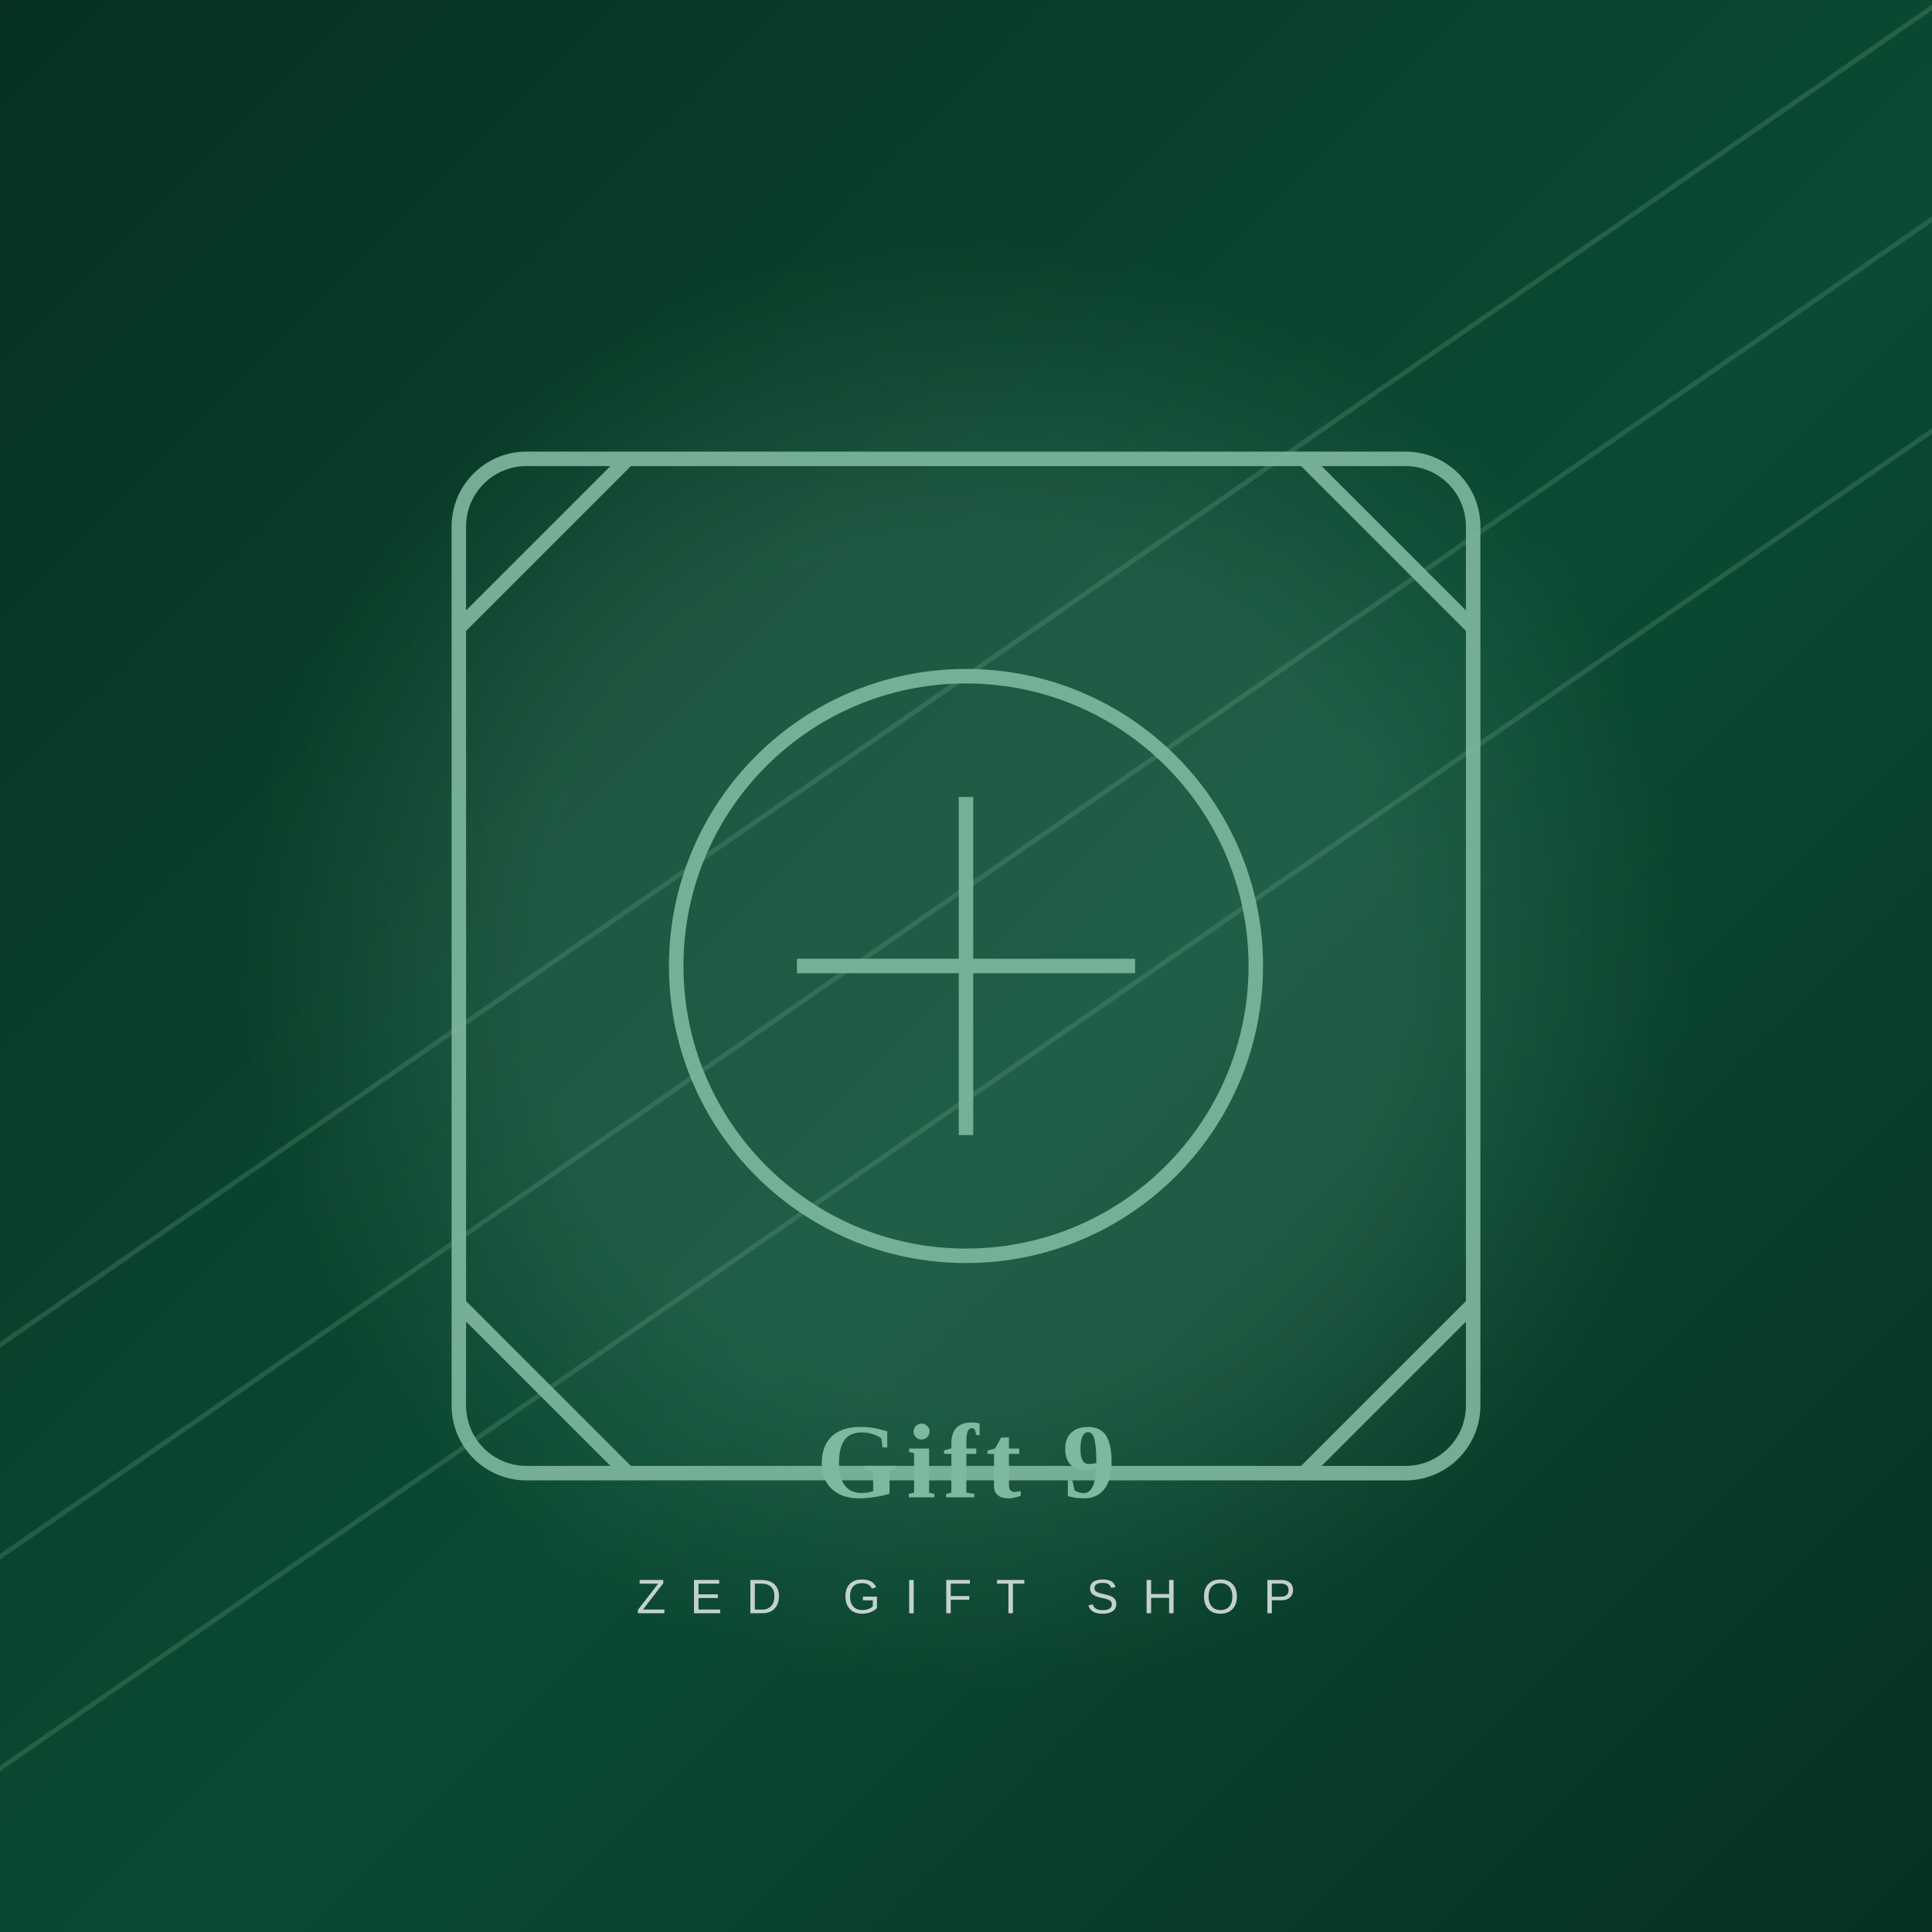
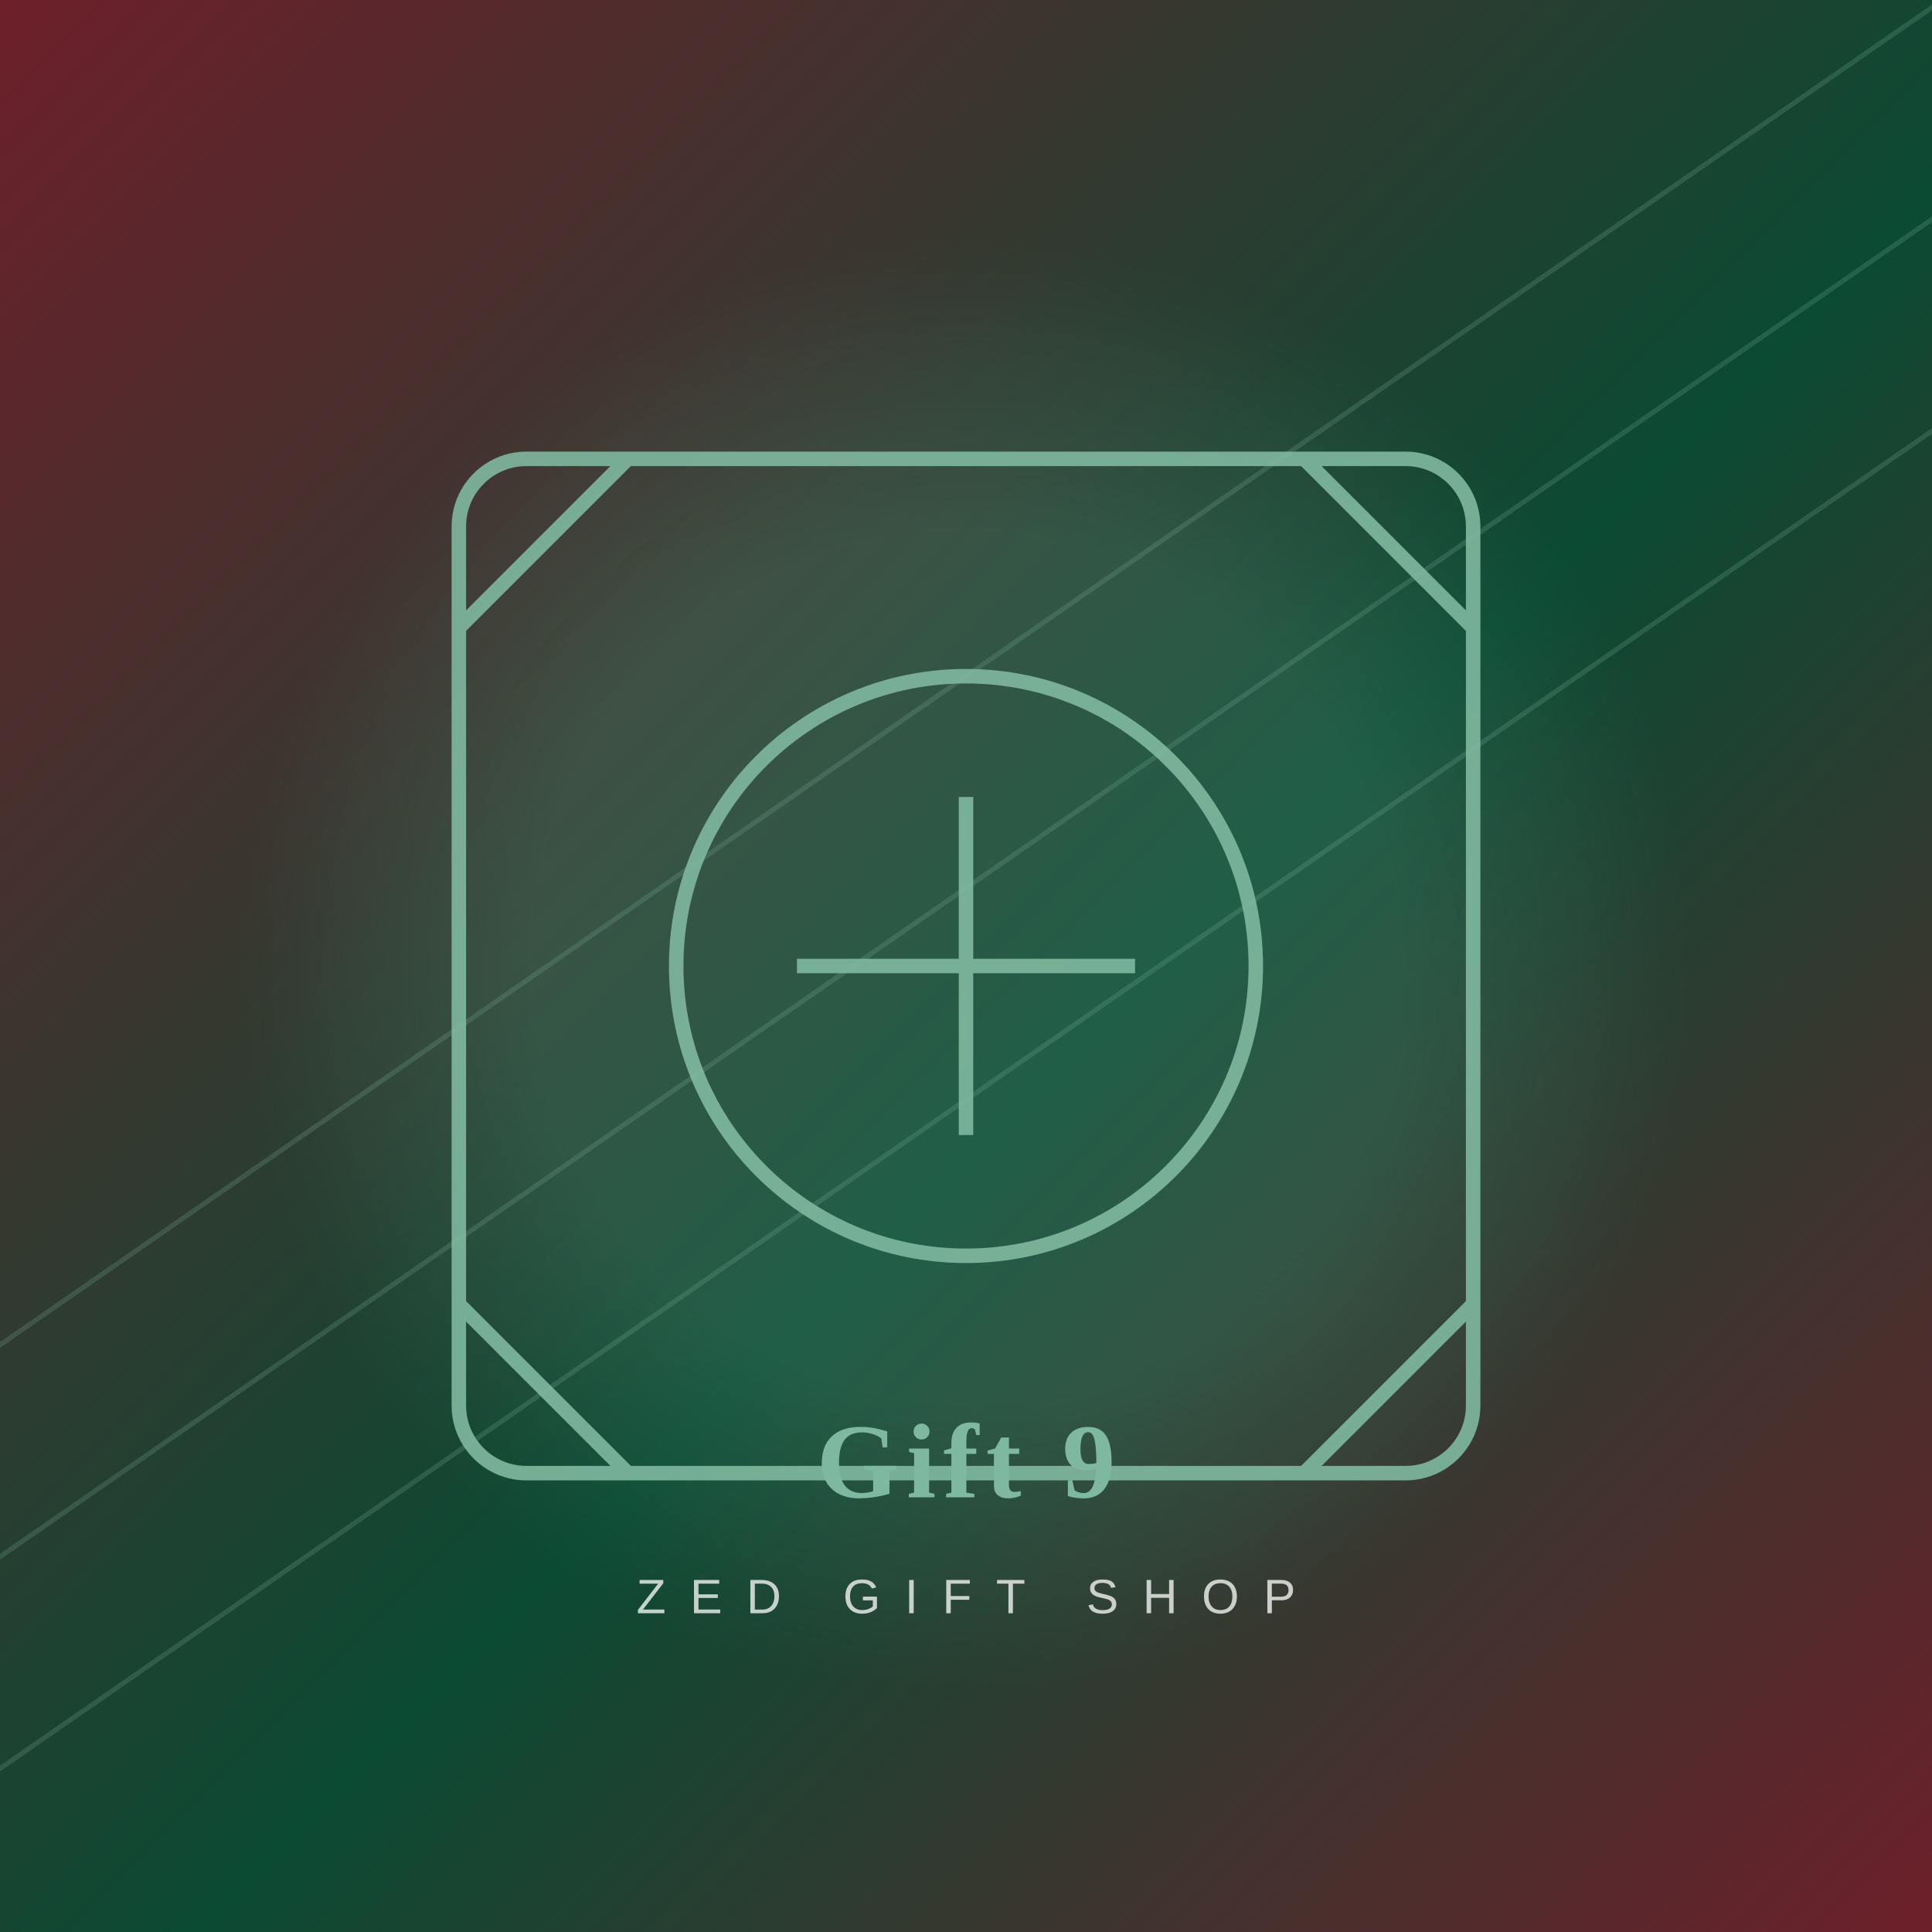
<svg xmlns="http://www.w3.org/2000/svg" width="800" height="800" viewBox="0 0 800 800">
  <defs>
    <linearGradient id="bg" x1="0" y1="0" x2="1" y2="1">
-       <stop offset="0" stop-color="#063121" />
+       <stop offset="0" stop-color="#6E1F2A" />
      <stop offset="0.55" stop-color="#0b4a33" />
-       <stop offset="1" stop-color="#063121" />
+       <stop offset="1" stop-color="#6E1F2A" />
    </linearGradient>
    <radialGradient id="glow" cx="0.5" cy="0.5" r="0.5">
      <stop offset="0.6" stop-color="#7FB8A0" stop-opacity="0.18" />
      <stop offset="1" stop-color="#7FB8A0" stop-opacity="0" />
    </radialGradient>
  </defs>
  <rect width="800" height="800" fill="url(#bg)" />
  <circle cx="400" cy="400" r="300" fill="url(#glow)" />
  <g stroke="#7FB8A0" stroke-opacity="0.22" stroke-width="2">
    <path d="M-120 640 L920 -80" />
    <path d="M-80 700 L960 -20" />
    <path d="M-40 760 L1000 40" />
  </g>
  <g fill="none" stroke="#7FB8A0" stroke-width="6" opacity="0.9">
    <rect x="190" y="190" width="420" height="420" rx="28" />
    <path d="M260 190 L190 260 M540 190 L610 260 M260 610 L190 540 M540 610 L610 540" />
    <circle cx="400" cy="400" r="120" />
    <path d="M400 330 L400 470 M330 400 L470 400" />
  </g>
  <text x="400" y="620" text-anchor="middle" font-family="Georgia, 'Times New Roman', serif" font-size="44" font-weight="bold" letter-spacing="3" fill="#7FB8A0">Gift 9</text>
  <text x="400" y="668" text-anchor="middle" font-family="Arial, sans-serif" font-size="20" letter-spacing="10" fill="#ffffff" fill-opacity="0.75">ZED GIFT SHOP</text>
</svg>
